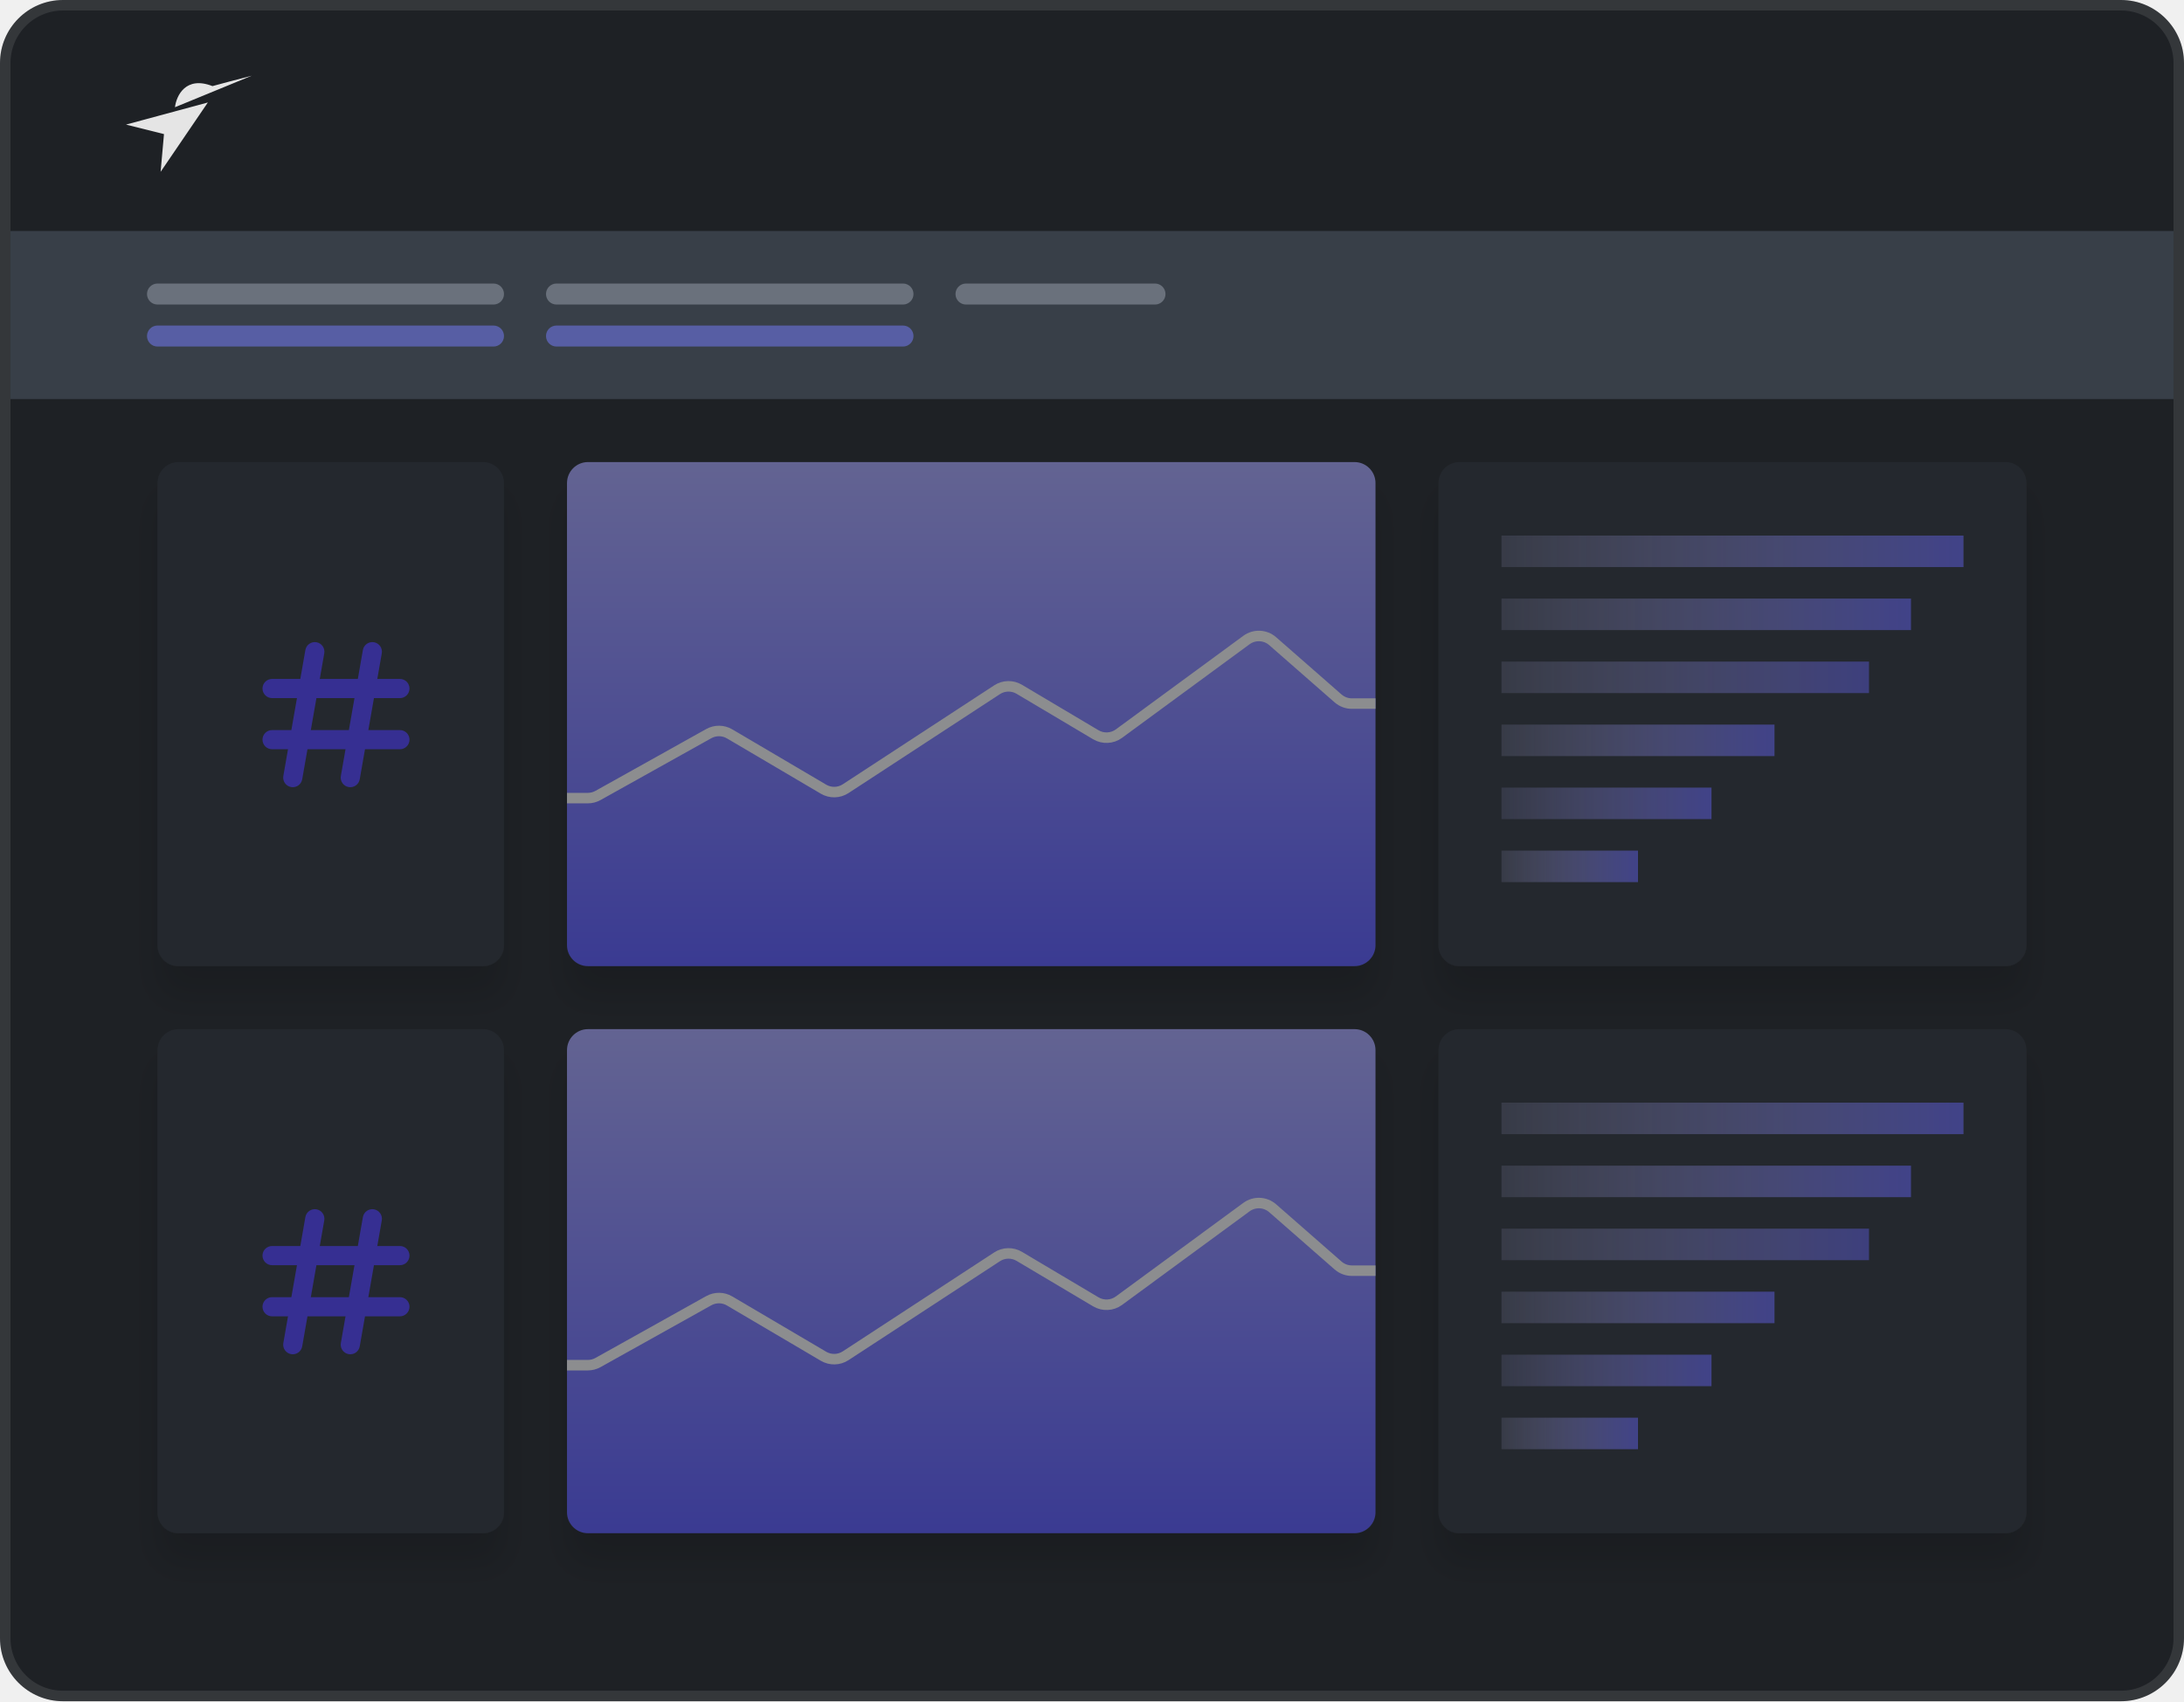
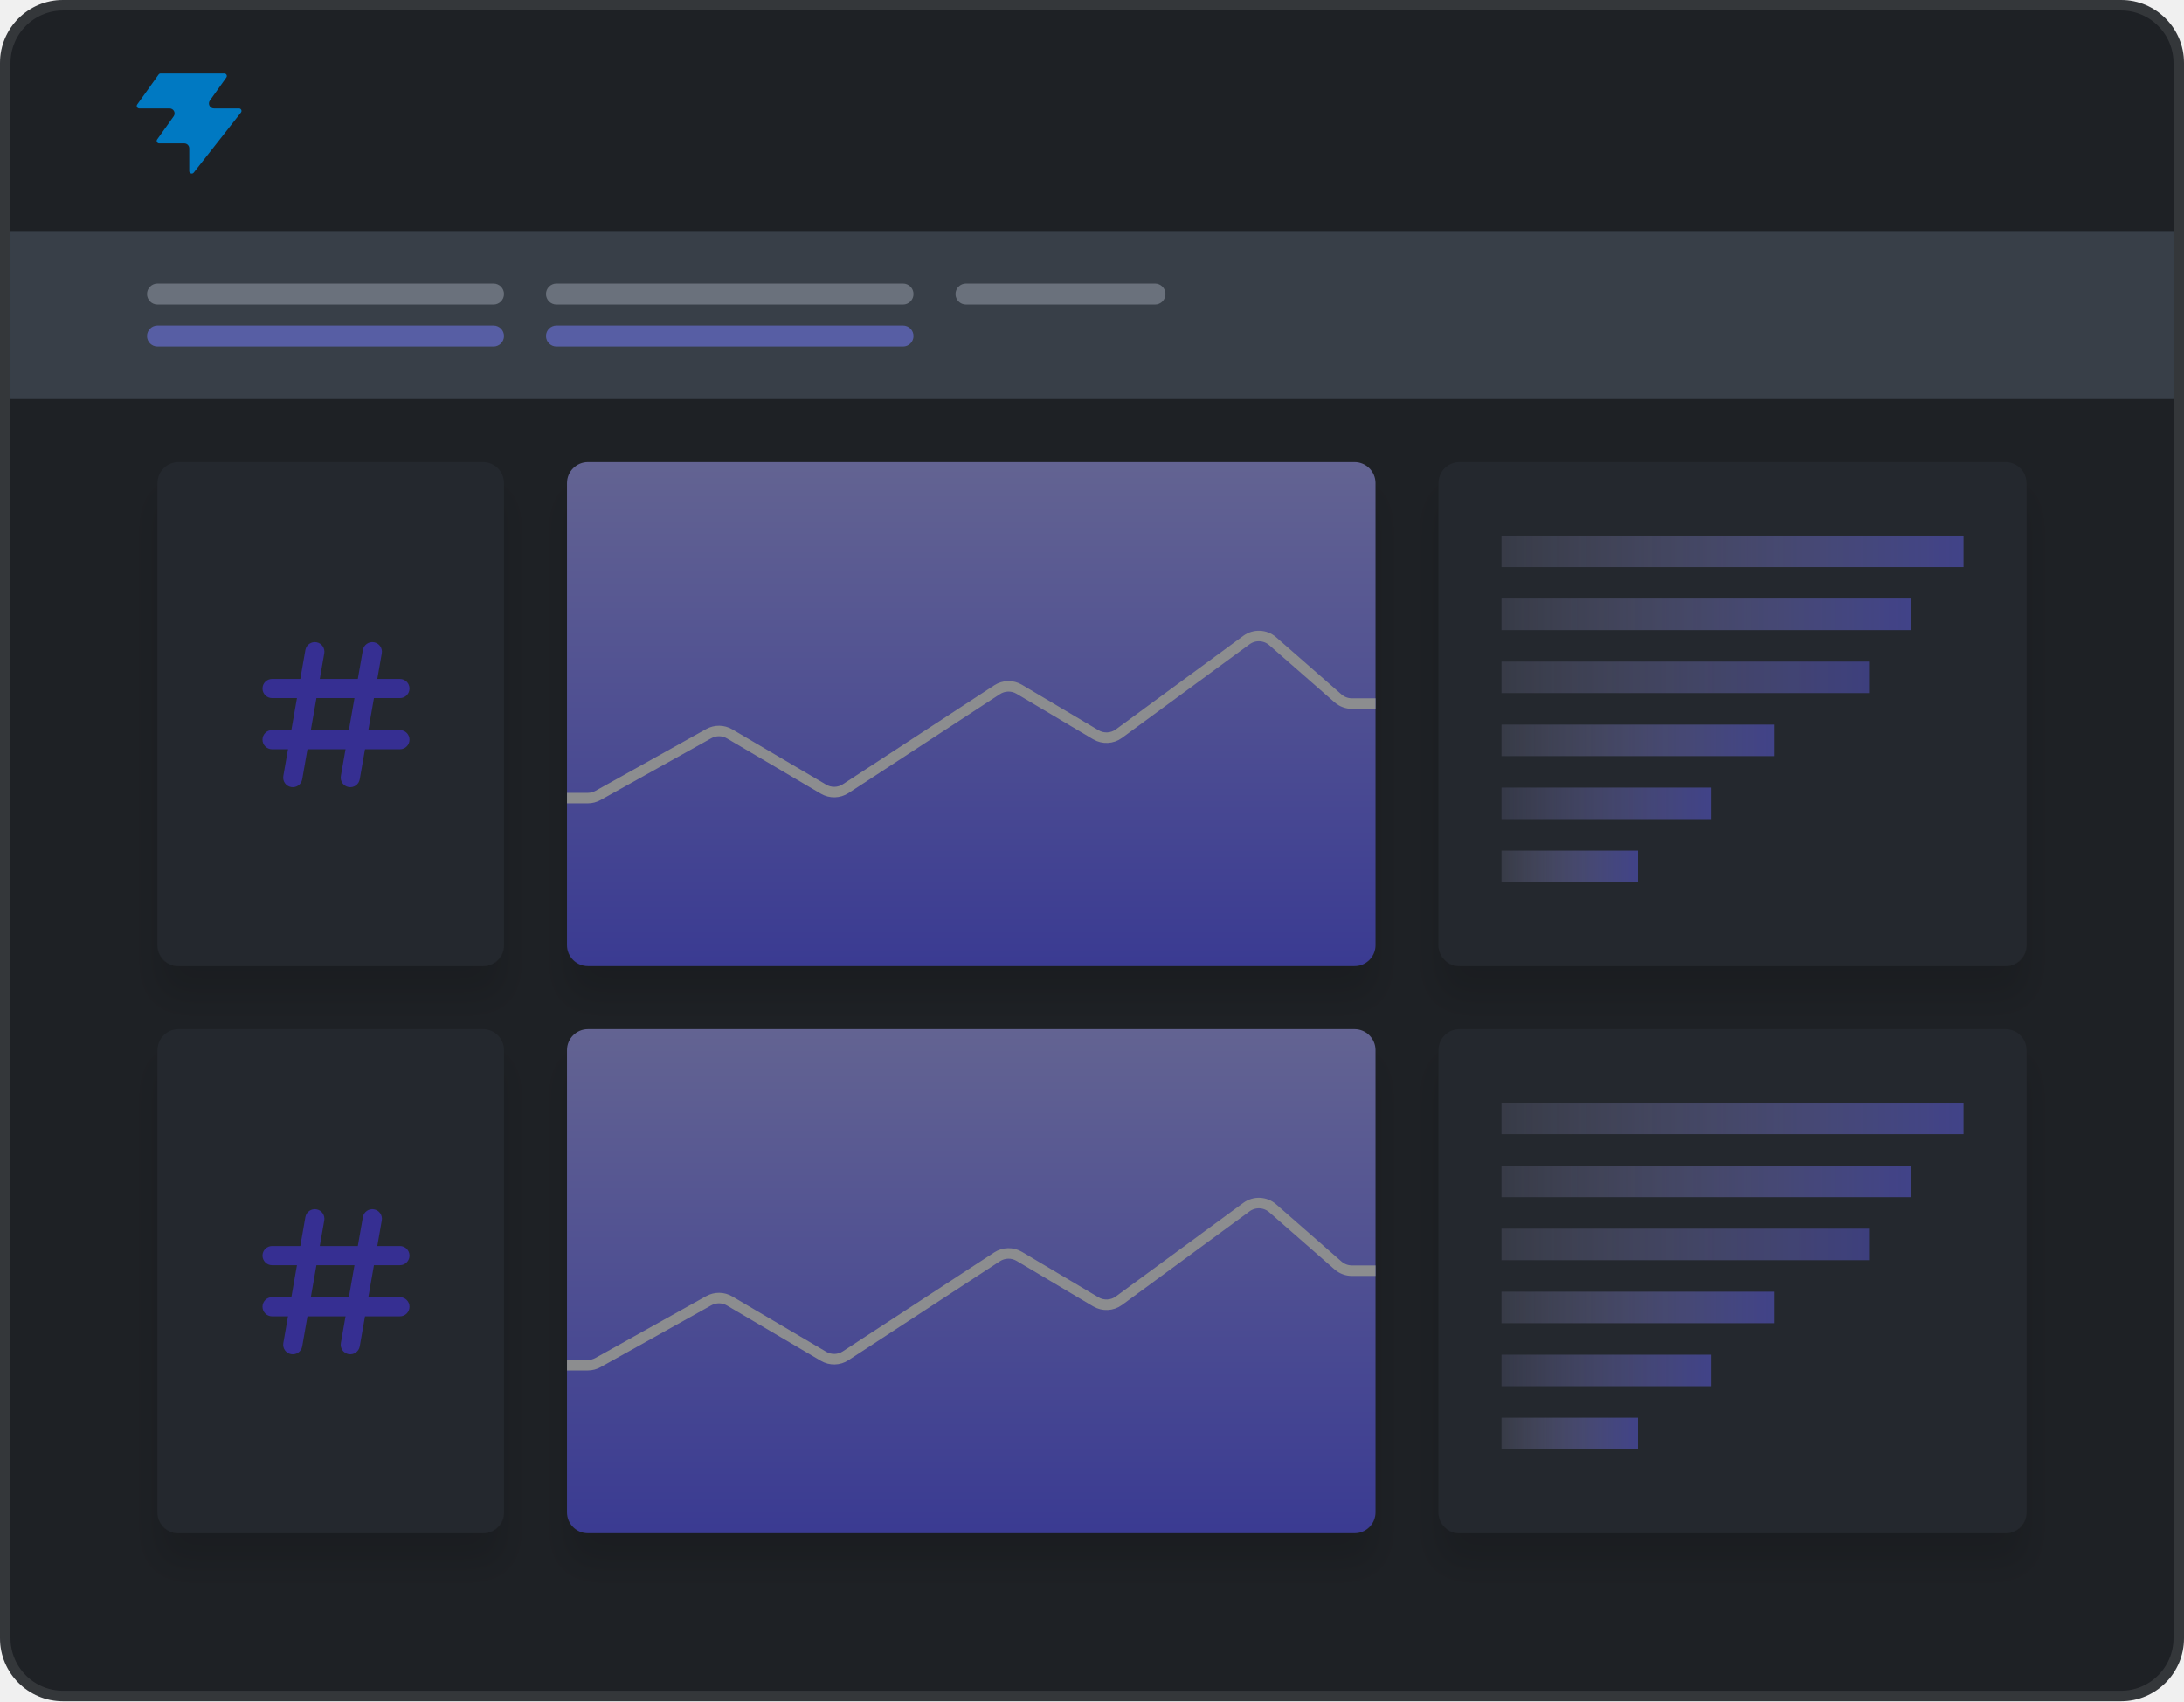
<svg xmlns="http://www.w3.org/2000/svg" width="208" height="162" viewBox="0 0 208 162" fill="none">
  <path d="M0 6C0 2.686 2.686 0 6 0H202C205.314 0 208 2.686 208 6V156C208 159.314 205.314 162 202 162H6C2.686 162 0 159.314 0 156V6Z" fill="#1E2125" />
  <path d="M6 0.5H202C205.038 0.5 207.5 2.962 207.5 6V156C207.5 159.038 205.038 161.5 202 161.5H6C2.962 161.5 0.5 159.038 0.5 156V6C0.5 2.962 2.962 0.5 6 0.5Z" stroke="white" stroke-opacity="0.1" />
-   <g transform="translate(12 7.2) scale(0.0238)">
-     <path d="M196 126.484L503 0.484C456.167 12.651 359.2 37.984 346 41.984C238.8 -0.016 201.333 80.817 196 126.484Z" fill="#E5E5E5" />
-     <path d="M327.5 107.484L138.5 384.984L152 233.984L0 195.984L327.5 107.484Z" fill="#E5E5E5" />
+   <g transform="translate(13 7) scale(0.21)">
+     <path d="M25.946 44.938c-.664.845-2.021.375-2.021-.698V33.937a2.26 2.26 0 0 0-2.262-2.262H10.287c-.92 0-1.456-1.04-.92-1.788l7.48-10.471c1.07-1.497 0-3.578-1.842-3.578H1.237c-.92 0-1.456-1.04-.92-1.788L10.013.474c.214-.297.556-.474.92-.474h28.894c.92 0 1.456 1.04.92 1.788l-7.48 10.471c-1.07 1.498 0 3.579 1.842 3.579h11.377c.943 0 1.473 1.088.89 1.83L25.947 44.94z" fill="#0079C2" />
  </g>
  <rect width="206" height="16" transform="translate(1 22)" fill="#383F48" />
  <path opacity="0.5" d="M14 28C14 27.448 14.448 27 15 27H47C47.552 27 48 27.448 48 28C48 28.552 47.552 29 47 29H15C14.448 29 14 28.552 14 28Z" fill="#9CA3AF" />
  <path opacity="0.5" d="M52 28C52 27.448 52.448 27 53 27H86C86.552 27 87 27.448 87 28C87 28.552 86.552 29 86 29H53C52.448 29 52 28.552 52 28Z" fill="#9CA3AF" />
  <path opacity="0.5" d="M91 28C91 27.448 91.448 27 92 27H110C110.552 27 111 27.448 111 28C111 28.552 110.552 29 110 29H92C91.448 29 91 28.552 91 28Z" fill="#9CA3AF" />
  <path opacity="0.5" d="M14 32C14 31.448 14.448 31 15 31H47C47.552 31 48 31.448 48 32C48 32.552 47.552 33 47 33H15C14.448 33 14 32.552 14 32Z" fill="#757EFF" />
  <path opacity="0.5" d="M52 32C52 31.448 52.448 31 53 31H86C86.552 31 87 31.448 87 32C87 32.552 86.552 33 86 33H53C52.448 33 52 32.552 52 32Z" fill="#757EFF" />
  <g filter="url(#filter0_d_5736_179290)">
    <path d="M15 46C15 44.895 15.895 44 17 44H46C47.105 44 48 44.895 48 46V90C48 91.105 47.105 92 46 92H17C15.895 92 15 91.105 15 90V46Z" fill="#24282E" />
    <g opacity="0.5">
      <path d="M25 65.565C25 65.061 25.409 64.652 25.913 64.652H38.087C38.591 64.652 39 65.061 39 65.565C39 66.069 38.591 66.478 38.087 66.478H25.913C25.409 66.478 25 66.069 25 65.565Z" fill="#4736F5" />
      <path d="M25 70.435C25 69.93 25.409 69.522 25.913 69.522H38.087C38.591 69.522 39 69.93 39 70.435C39 70.939 38.591 71.348 38.087 71.348H25.913C25.409 71.348 25 70.939 25 70.435Z" fill="#4736F5" />
      <path d="M35.618 61.157C36.115 61.245 36.447 61.718 36.36 62.214L34.261 74.206C34.174 74.703 33.701 75.035 33.204 74.948C32.708 74.861 32.375 74.388 32.462 73.891L34.561 61.899C34.648 61.403 35.121 61.071 35.618 61.157Z" fill="#4736F5" />
      <path d="M30.14 61.157C30.636 61.245 30.969 61.718 30.882 62.214L28.782 74.206C28.696 74.703 28.222 75.035 27.726 74.948C27.229 74.861 26.897 74.388 26.984 73.891L29.083 61.899C29.17 61.403 29.643 61.071 30.14 61.157Z" fill="#4736F5" />
    </g>
    <g opacity="0.5">
      <path d="M54 46C54 44.895 54.895 44 56 44H129C130.105 44 131 44.895 131 46V90C131 91.105 130.105 92 129 92H56C54.895 92 54 91.105 54 90V46Z" fill="url(#paint0_linear_5736_179290)" />
      <path d="M54 76H55.98C56.321 76 56.656 75.913 56.954 75.747L67.499 69.861C68.119 69.514 68.876 69.523 69.488 69.884L78.43 75.15C79.085 75.536 79.903 75.517 80.539 75.101L94.957 65.682C95.595 65.264 96.416 65.247 97.072 65.636L104.362 69.966C105.052 70.375 105.92 70.333 106.567 69.859L118.707 60.949C119.462 60.395 120.502 60.439 121.207 61.056L127.434 66.505C127.799 66.824 128.267 67 128.751 67H131" stroke="#FAFAFA" />
    </g>
    <path d="M137 46C137 44.895 137.895 44 139 44H191C192.105 44 193 44.895 193 46V90C193 91.105 192.105 92 191 92H139C137.895 92 137 91.105 137 90V46Z" fill="#24282E" />
    <rect x="143" y="51" width="44" height="3" fill="url(#paint1_linear_5736_179290)" fill-opacity="0.6" />
    <rect x="143" y="57" width="39" height="3" fill="url(#paint2_linear_5736_179290)" fill-opacity="0.6" />
    <rect x="143" y="63" width="35" height="3" fill="url(#paint3_linear_5736_179290)" fill-opacity="0.6" />
    <rect x="143" y="69" width="26" height="3" fill="url(#paint4_linear_5736_179290)" fill-opacity="0.6" />
    <rect x="143" y="75" width="20" height="3" fill="url(#paint5_linear_5736_179290)" fill-opacity="0.6" />
    <rect x="143" y="81" width="13" height="3" fill="url(#paint6_linear_5736_179290)" fill-opacity="0.6" />
  </g>
  <g filter="url(#filter1_d_5736_179290)">
    <path d="M15 100C15 98.895 15.895 98 17 98H46C47.105 98 48 98.895 48 100V144C48 145.105 47.105 146 46 146H17C15.895 146 15 145.105 15 144V100Z" fill="#24282E" />
    <g opacity="0.5">
      <path d="M25 119.565C25 119.061 25.409 118.652 25.913 118.652H38.087C38.591 118.652 39 119.061 39 119.565C39 120.069 38.591 120.478 38.087 120.478H25.913C25.409 120.478 25 120.069 25 119.565Z" fill="#4736F5" />
      <path d="M25 124.435C25 123.931 25.409 123.522 25.913 123.522H38.087C38.591 123.522 39 123.931 39 124.435C39 124.939 38.591 125.348 38.087 125.348H25.913C25.409 125.348 25 124.939 25 124.435Z" fill="#4736F5" />
      <path d="M35.618 115.158C36.115 115.244 36.447 115.718 36.36 116.214L34.261 128.206C34.174 128.703 33.701 129.035 33.204 128.948C32.708 128.861 32.375 128.388 32.462 127.891L34.561 115.899C34.648 115.403 35.121 115.071 35.618 115.158Z" fill="#4736F5" />
      <path d="M30.14 115.158C30.636 115.244 30.969 115.718 30.882 116.214L28.782 128.206C28.696 128.703 28.222 129.035 27.726 128.948C27.229 128.861 26.897 128.388 26.984 127.891L29.083 115.899C29.17 115.403 29.643 115.071 30.14 115.158Z" fill="#4736F5" />
    </g>
    <g opacity="0.5">
      <path d="M54 100C54 98.895 54.895 98 56 98H129C130.105 98 131 98.895 131 100V144C131 145.105 130.105 146 129 146H56C54.895 146 54 145.105 54 144V100Z" fill="url(#paint7_linear_5736_179290)" />
      <path d="M54 130H55.98C56.321 130 56.656 129.913 56.954 129.747L67.499 123.861C68.119 123.514 68.876 123.523 69.488 123.884L78.43 129.15C79.085 129.536 79.903 129.517 80.539 129.101L94.957 119.682C95.595 119.264 96.416 119.247 97.072 119.636L104.362 123.966C105.052 124.375 105.92 124.333 106.567 123.858L118.707 114.949C119.462 114.395 120.502 114.439 121.207 115.056L127.434 120.505C127.799 120.824 128.267 121 128.751 121H131" stroke="#FAFAFA" />
    </g>
    <path d="M137 100C137 98.895 137.895 98 139 98H191C192.105 98 193 98.895 193 100V144C193 145.105 192.105 146 191 146H139C137.895 146 137 145.105 137 144V100Z" fill="#24282E" />
    <rect x="143" y="105" width="44" height="3" fill="url(#paint8_linear_5736_179290)" fill-opacity="0.6" />
    <rect x="143" y="111" width="39" height="3" fill="url(#paint9_linear_5736_179290)" fill-opacity="0.6" />
    <rect x="143" y="117" width="35" height="3" fill="url(#paint10_linear_5736_179290)" fill-opacity="0.6" />
    <rect x="143" y="123" width="26" height="3" fill="url(#paint11_linear_5736_179290)" fill-opacity="0.6" />
    <rect x="143" y="129" width="20" height="3" fill="url(#paint12_linear_5736_179290)" fill-opacity="0.6" />
    <rect x="143" y="135" width="13" height="3" fill="url(#paint13_linear_5736_179290)" fill-opacity="0.6" />
  </g>
  <defs>
    <filter id="filter0_d_5736_179290" x="12" y="44" width="184" height="54" filterUnits="userSpaceOnUse" color-interpolation-filters="sRGB">
      <feFlood flood-opacity="0" result="BackgroundImageFix" />
      <feColorMatrix in="SourceAlpha" type="matrix" values="0 0 0 0 0 0 0 0 0 0 0 0 0 0 0 0 0 0 127 0" result="hardAlpha" />
      <feOffset dy="3" />
      <feGaussianBlur stdDeviation="1.5" />
      <feComposite in2="hardAlpha" operator="out" />
      <feColorMatrix type="matrix" values="0 0 0 0 0 0 0 0 0 0 0 0 0 0 0 0 0 0 0.12 0" />
      <feBlend mode="normal" in2="BackgroundImageFix" result="effect1_dropShadow_5736_179290" />
      <feBlend mode="normal" in="SourceGraphic" in2="effect1_dropShadow_5736_179290" result="shape" />
    </filter>
    <filter id="filter1_d_5736_179290" x="12" y="98" width="184" height="54" filterUnits="userSpaceOnUse" color-interpolation-filters="sRGB">
      <feFlood flood-opacity="0" result="BackgroundImageFix" />
      <feColorMatrix in="SourceAlpha" type="matrix" values="0 0 0 0 0 0 0 0 0 0 0 0 0 0 0 0 0 0 127 0" result="hardAlpha" />
      <feOffset dy="3" />
      <feGaussianBlur stdDeviation="1.5" />
      <feComposite in2="hardAlpha" operator="out" />
      <feColorMatrix type="matrix" values="0 0 0 0 0 0 0 0 0 0 0 0 0 0 0 0 0 0 0.12 0" />
      <feBlend mode="normal" in2="BackgroundImageFix" result="effect1_dropShadow_5736_179290" />
      <feBlend mode="normal" in="SourceGraphic" in2="effect1_dropShadow_5736_179290" result="shape" />
    </filter>
    <linearGradient id="paint0_linear_5736_179290" x1="92.5" y1="44" x2="92.5" y2="92" gradientUnits="userSpaceOnUse">
      <stop stop-color="#A7A6FF" />
      <stop offset="1" stop-color="#5655FF" />
    </linearGradient>
    <linearGradient id="paint1_linear_5736_179290" x1="143" y1="52.5" x2="187" y2="52.5" gradientUnits="userSpaceOnUse">
      <stop stop-color="#C6C5FF" stop-opacity="0.2" />
      <stop offset="1" stop-color="#605FEA" stop-opacity="0.8" />
    </linearGradient>
    <linearGradient id="paint2_linear_5736_179290" x1="143" y1="58.5" x2="182" y2="58.5" gradientUnits="userSpaceOnUse">
      <stop stop-color="#C6C5FF" stop-opacity="0.2" />
      <stop offset="1" stop-color="#605FEA" stop-opacity="0.8" />
    </linearGradient>
    <linearGradient id="paint3_linear_5736_179290" x1="143" y1="64.5" x2="178" y2="64.5" gradientUnits="userSpaceOnUse">
      <stop stop-color="#C6C5FF" stop-opacity="0.2" />
      <stop offset="1" stop-color="#605FEA" stop-opacity="0.7" />
    </linearGradient>
    <linearGradient id="paint4_linear_5736_179290" x1="143" y1="70.5" x2="169" y2="70.5" gradientUnits="userSpaceOnUse">
      <stop stop-color="#C6C5FF" stop-opacity="0.2" />
      <stop offset="1" stop-color="#605FEA" stop-opacity="0.8" />
    </linearGradient>
    <linearGradient id="paint5_linear_5736_179290" x1="143" y1="76.5" x2="163" y2="76.5" gradientUnits="userSpaceOnUse">
      <stop stop-color="#B3B2FF" stop-opacity="0.2" />
      <stop offset="1" stop-color="#605FEA" stop-opacity="0.8" />
    </linearGradient>
    <linearGradient id="paint6_linear_5736_179290" x1="143" y1="82.5" x2="156" y2="82.5" gradientUnits="userSpaceOnUse">
      <stop stop-color="#C6C5FF" stop-opacity="0.2" />
      <stop offset="1" stop-color="#605FEA" stop-opacity="0.8" />
    </linearGradient>
    <linearGradient id="paint7_linear_5736_179290" x1="92.5" y1="98" x2="92.5" y2="146" gradientUnits="userSpaceOnUse">
      <stop stop-color="#A7A6FF" />
      <stop offset="1" stop-color="#5655FF" />
    </linearGradient>
    <linearGradient id="paint8_linear_5736_179290" x1="143" y1="106.5" x2="187" y2="106.5" gradientUnits="userSpaceOnUse">
      <stop stop-color="#C6C5FF" stop-opacity="0.2" />
      <stop offset="1" stop-color="#605FEA" stop-opacity="0.8" />
    </linearGradient>
    <linearGradient id="paint9_linear_5736_179290" x1="143" y1="112.5" x2="182" y2="112.5" gradientUnits="userSpaceOnUse">
      <stop stop-color="#C6C5FF" stop-opacity="0.2" />
      <stop offset="1" stop-color="#605FEA" stop-opacity="0.8" />
    </linearGradient>
    <linearGradient id="paint10_linear_5736_179290" x1="143" y1="118.5" x2="178" y2="118.5" gradientUnits="userSpaceOnUse">
      <stop stop-color="#C6C5FF" stop-opacity="0.2" />
      <stop offset="1" stop-color="#605FEA" stop-opacity="0.7" />
    </linearGradient>
    <linearGradient id="paint11_linear_5736_179290" x1="143" y1="124.5" x2="169" y2="124.5" gradientUnits="userSpaceOnUse">
      <stop stop-color="#C6C5FF" stop-opacity="0.2" />
      <stop offset="1" stop-color="#605FEA" stop-opacity="0.8" />
    </linearGradient>
    <linearGradient id="paint12_linear_5736_179290" x1="143" y1="130.5" x2="163" y2="130.5" gradientUnits="userSpaceOnUse">
      <stop stop-color="#B3B2FF" stop-opacity="0.2" />
      <stop offset="1" stop-color="#605FEA" stop-opacity="0.8" />
    </linearGradient>
    <linearGradient id="paint13_linear_5736_179290" x1="143" y1="136.5" x2="156" y2="136.5" gradientUnits="userSpaceOnUse">
      <stop stop-color="#C6C5FF" stop-opacity="0.2" />
      <stop offset="1" stop-color="#605FEA" stop-opacity="0.8" />
    </linearGradient>
  </defs>
</svg>
